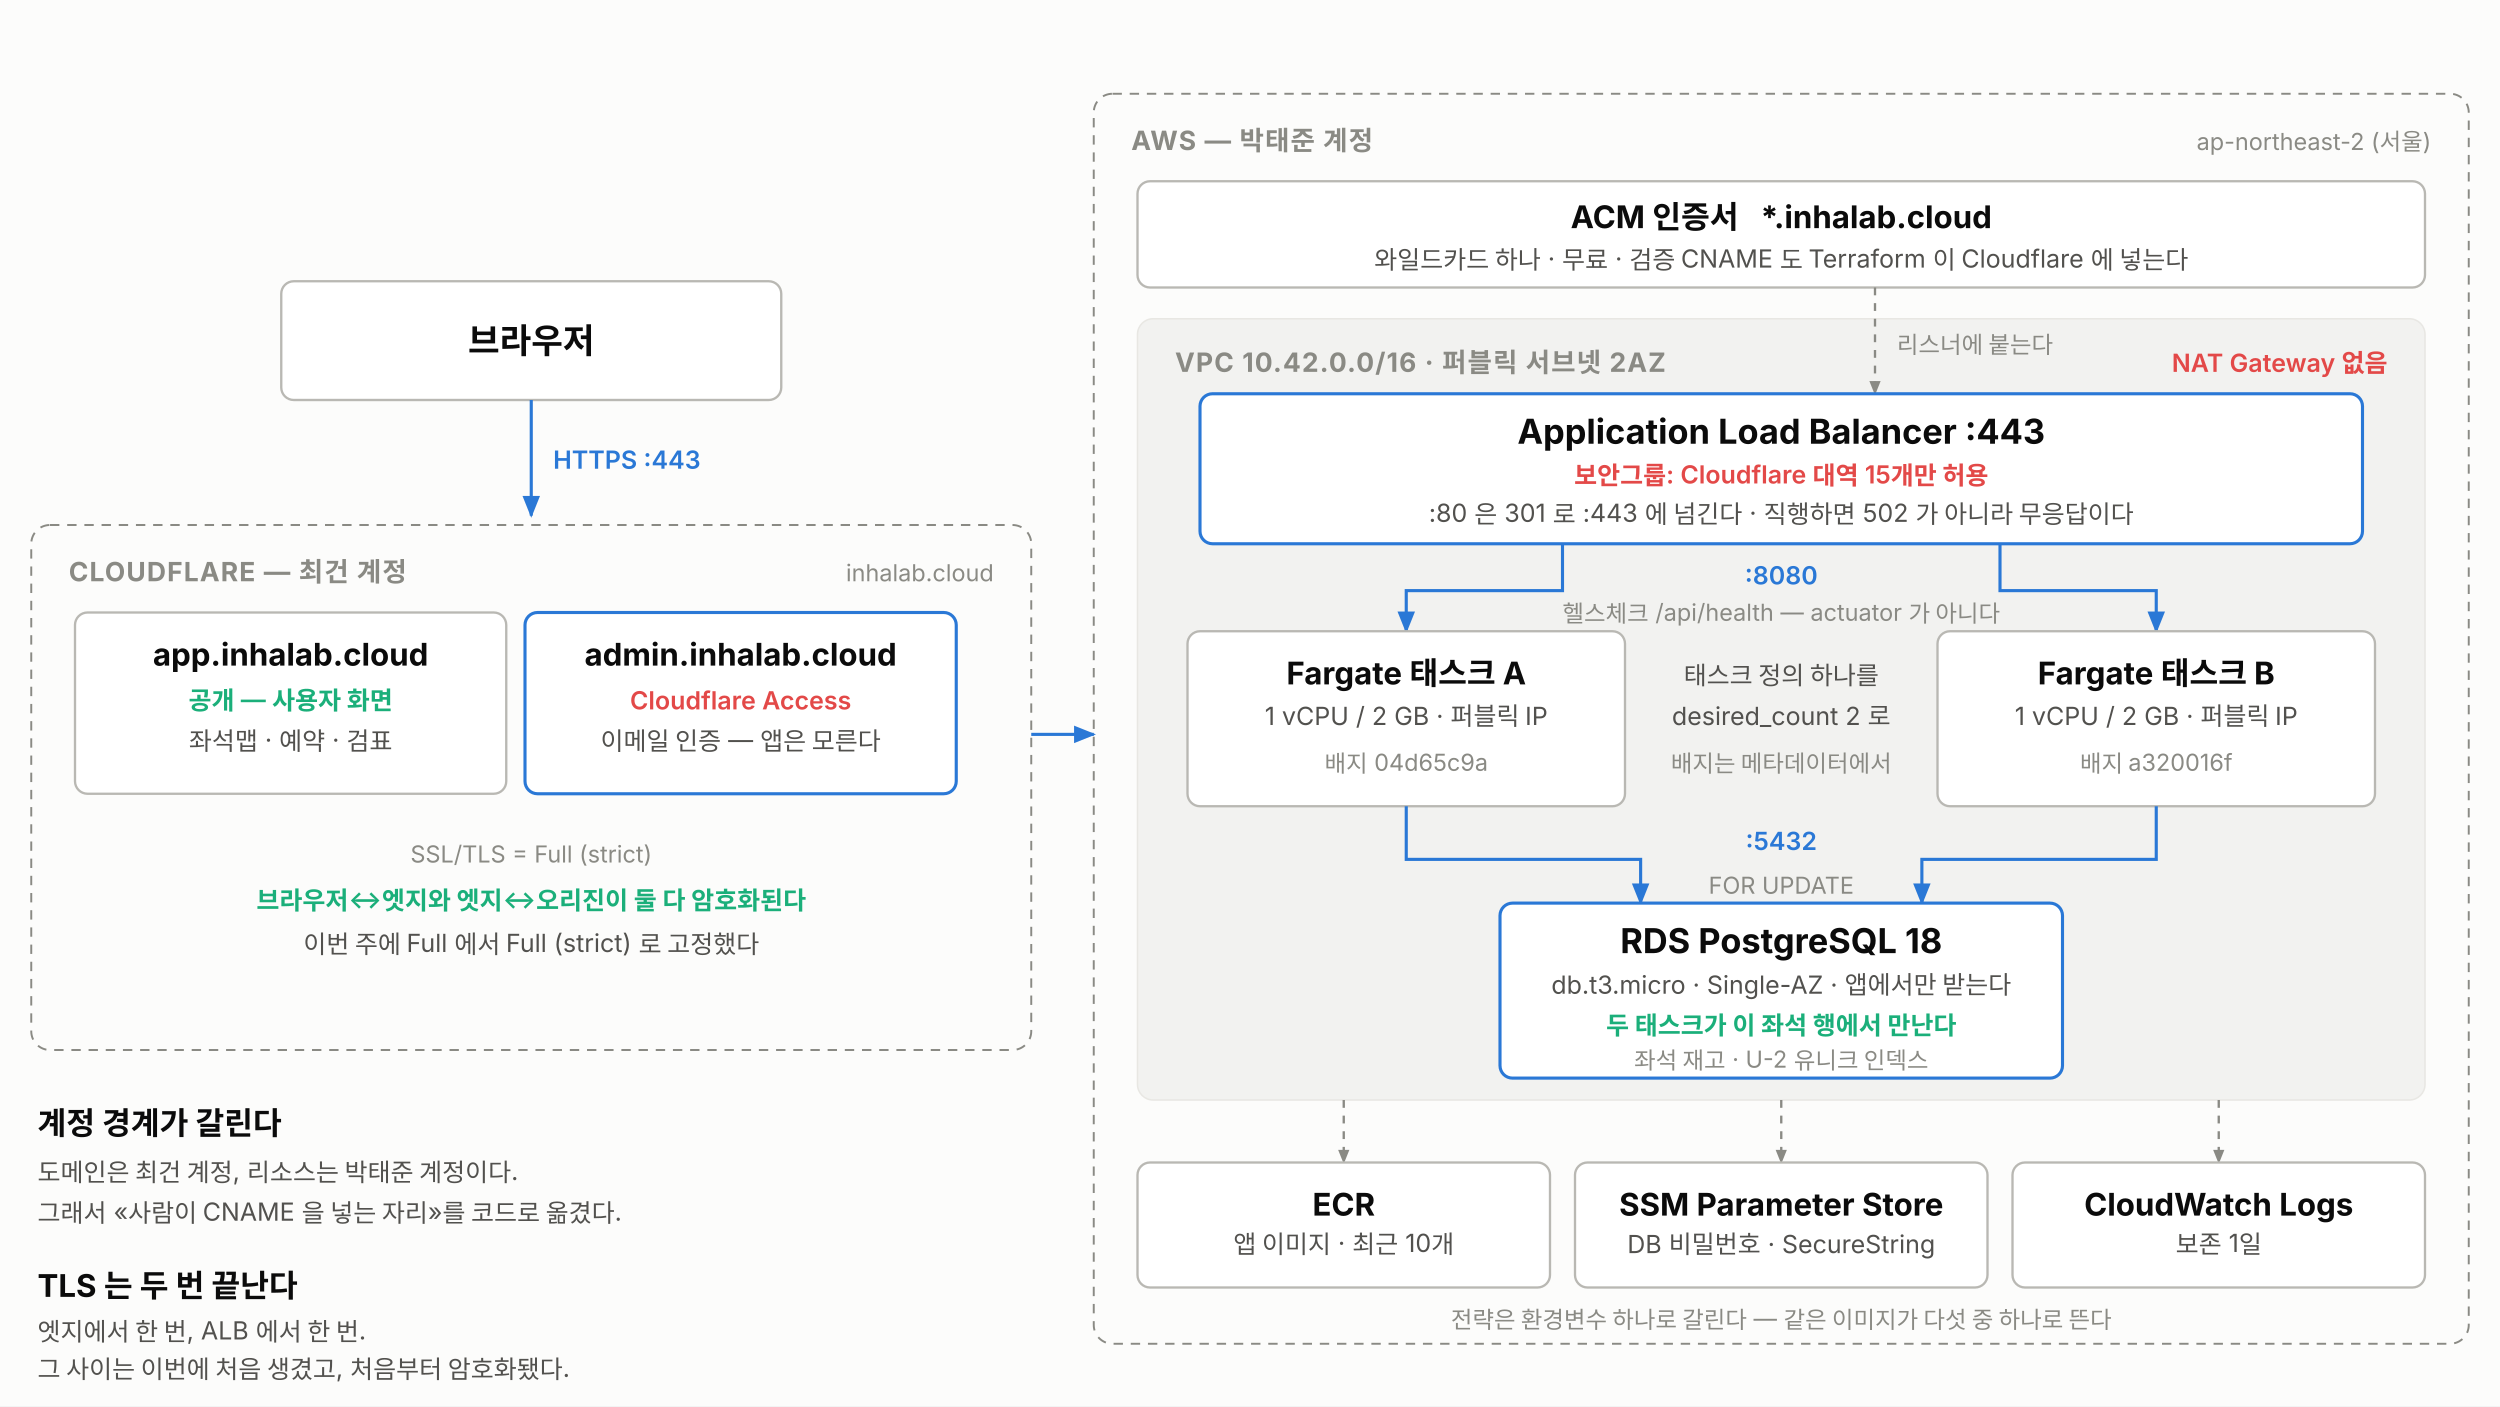
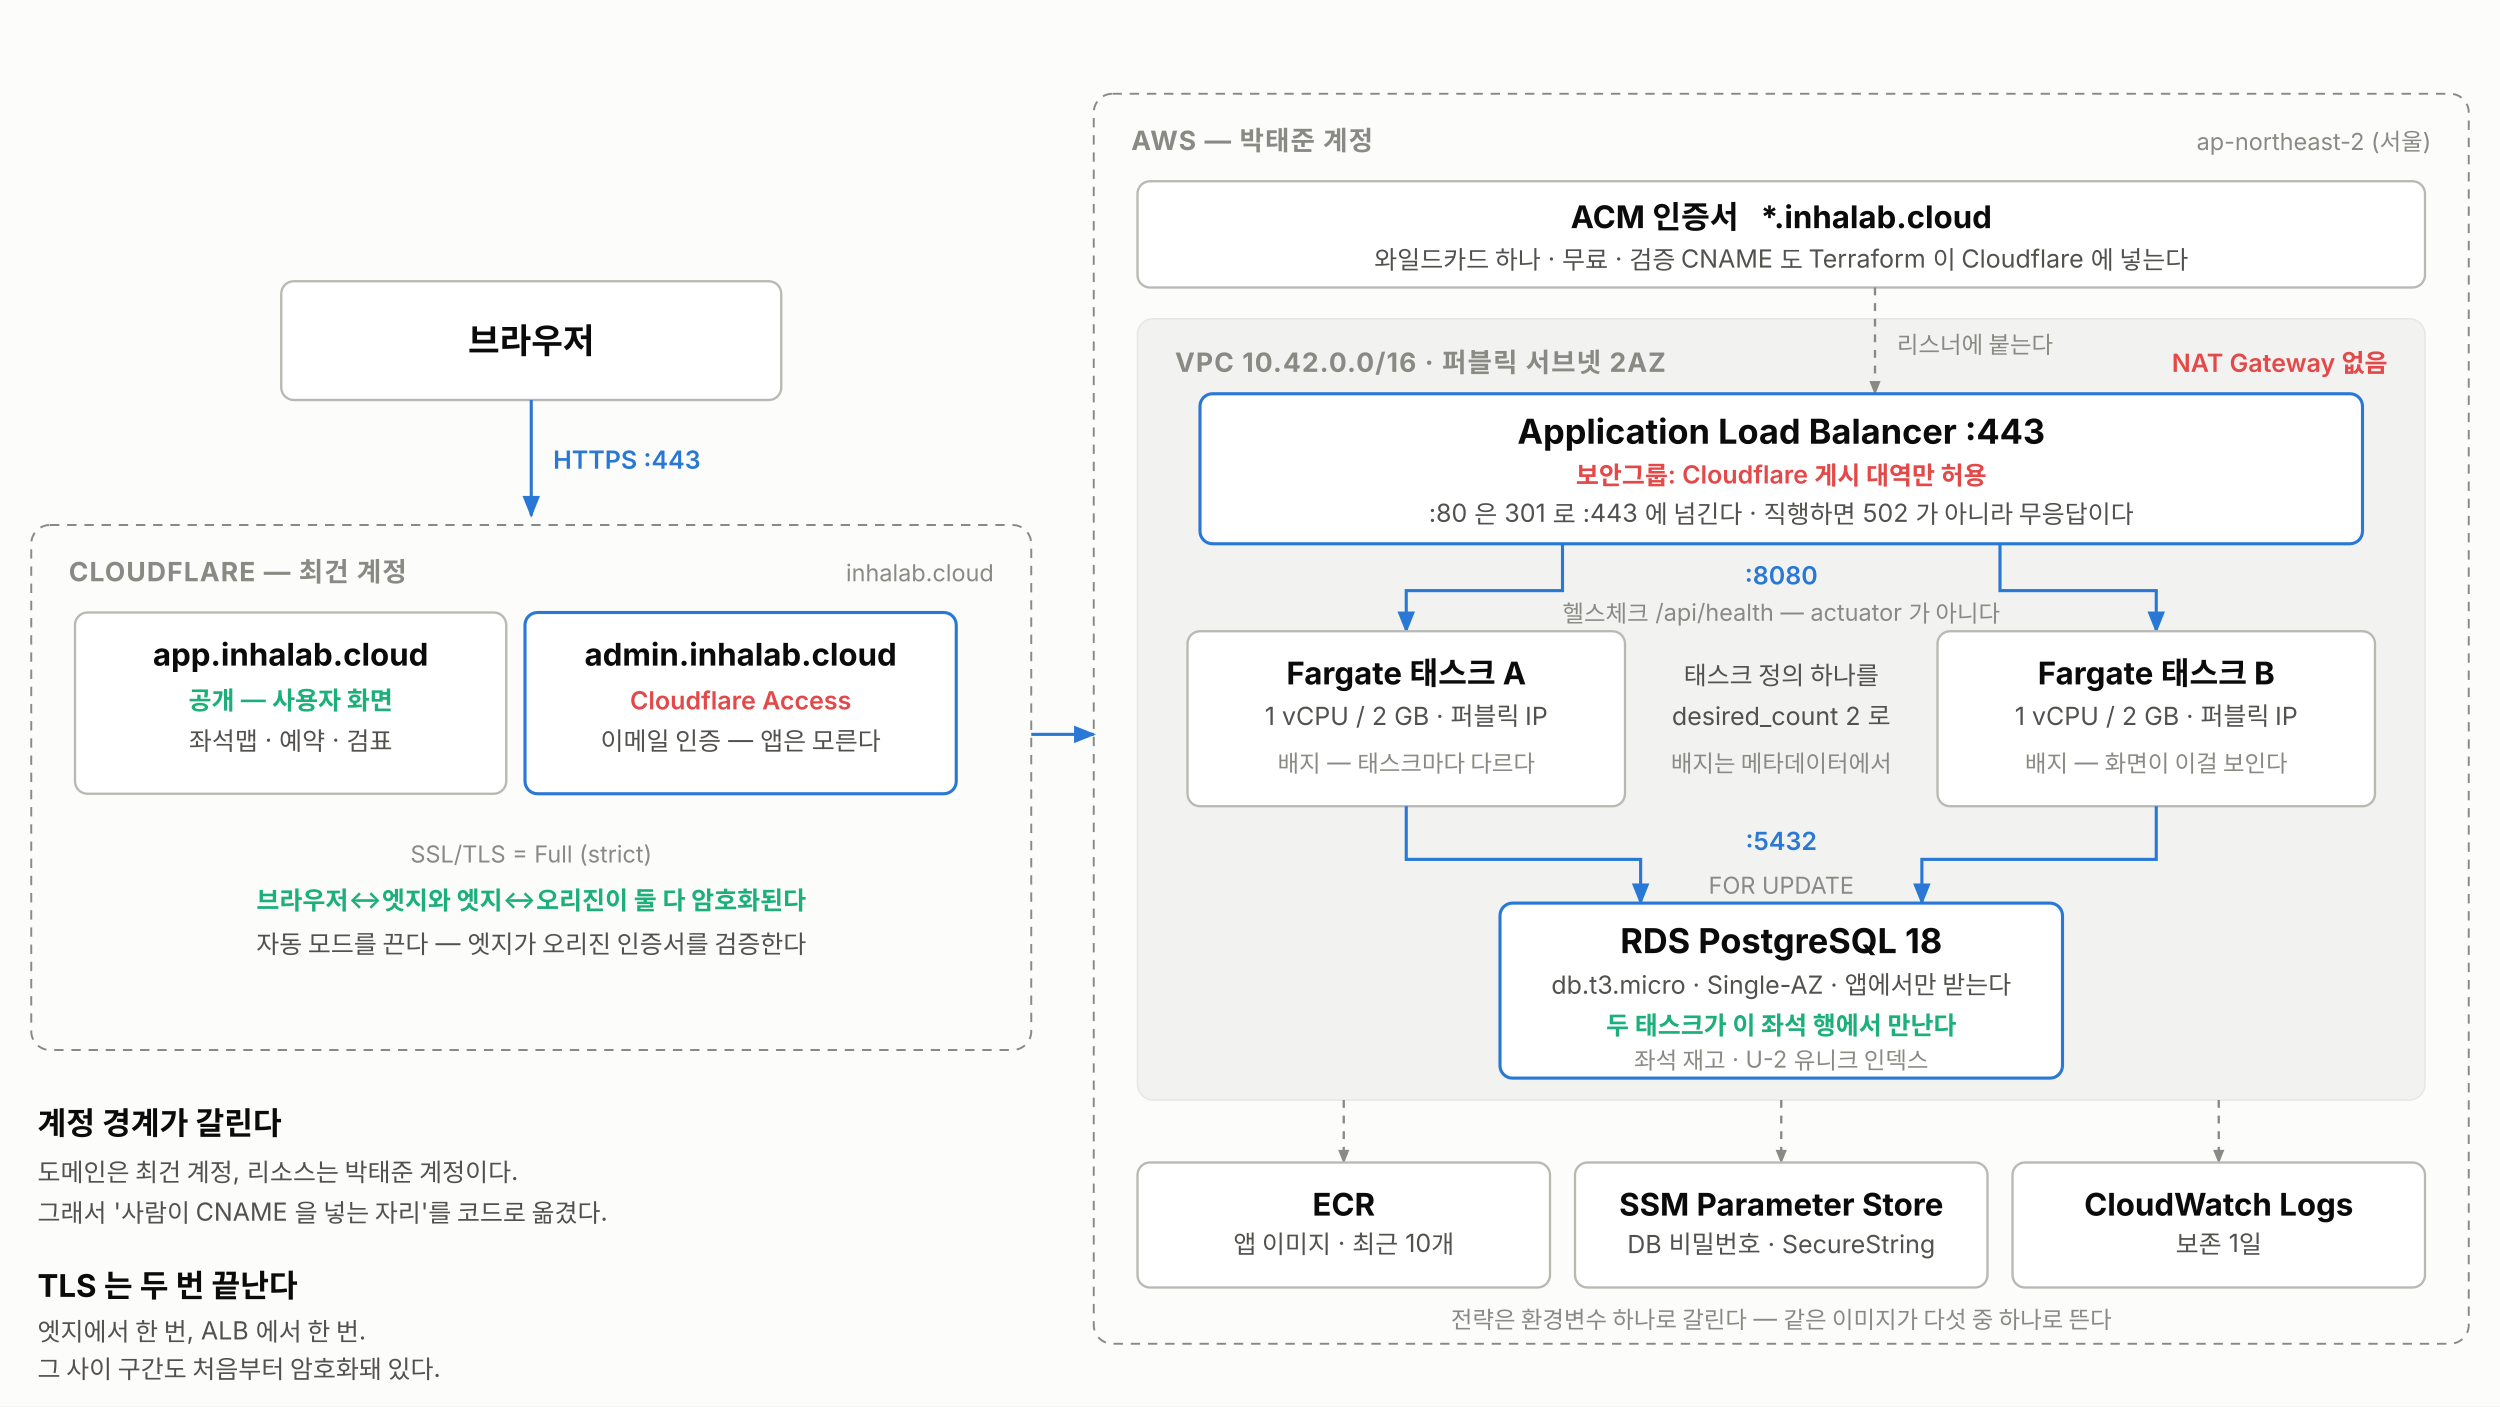
<svg xmlns="http://www.w3.org/2000/svg" width="1600" height="900" viewBox="0 0 1600 900" font-family="'Malgun Gothic','Apple SD Gothic Neo',system-ui,-apple-system,'Segoe UI',sans-serif">
  <style>
  .d-band { fill: #f2f2f0; stroke: #e8e7e3; stroke-width: 1; }
  .d-zone { fill: none; stroke: #8a8a84; stroke-width: 1.25; stroke-dasharray: 6 5; }
  .d-box { fill: #ffffff; stroke: #b9b8b3; stroke-width: 1.5; }
  .d-box-accent { fill: #ffffff; stroke: #2a78d6; stroke-width: 2; }
  .d-flow { stroke: #2a78d6; stroke-width: 2; fill: none; }
  .d-aux { stroke: #8a8a84; stroke-width: 1.5; fill: none; stroke-dasharray: 5 5; }

  text { fill: #0b0b0b; }
  .t-zone { font-size: 17px; font-weight: 700; fill: #8a8a84; letter-spacing: .04em; }
  .t-name { font-size: 20px; font-weight: 700; }
  .t-big  { font-size: 22px; font-weight: 700; }
  .t-sub  { font-size: 16px; fill: #52514e; }
  .t-edge { font-size: 16px; fill: #2a78d6; font-weight: 600; }
  .t-edge-aux { font-size: 15px; fill: #8a8a84; }
  .t-meta { font-size: 15px; fill: #8a8a84; }
  .t-flag { font-size: 16px; fill: #e34948; font-weight: 600; }
  .t-ok   { font-size: 16px; fill: #1baf7a; font-weight: 600; }
</style>
  <rect width="1600" height="900" fill="#fcfcfb" />
  <rect class="d-box" x="180" y="180" width="320" height="76" rx="8" />
  <text class="t-big" x="340" y="226" text-anchor="middle">브라우저</text>
  <line class="d-flow" x1="340" y1="256" x2="340" y2="330" marker-end="url(#ah)" />
  <text class="t-edge" x="354" y="300">HTTPS :443</text>
  <rect class="d-zone" x="20" y="336" width="640" height="336" rx="12" />
  <text class="t-zone" x="44" y="372">CLOUDFLARE — 최건 계정</text>
  <text class="t-meta" x="636" y="372" text-anchor="end">inhalab.cloud</text>
  <rect class="d-box" x="48" y="392" width="276" height="116" rx="8" />
  <text class="t-name" x="186" y="426" text-anchor="middle">app.inhalab.cloud</text>
  <text class="t-ok" x="186" y="454" text-anchor="middle">공개 — 사용자 화면</text>
  <text class="t-sub" x="186" y="480" text-anchor="middle">좌석맵 · 예약 · 검표</text>
  <rect class="d-box-accent" x="336" y="392" width="276" height="116" rx="8" />
  <text class="t-name" x="474" y="426" text-anchor="middle">admin.inhalab.cloud</text>
  <text class="t-flag" x="474" y="454" text-anchor="middle">Cloudflare Access</text>
  <text class="t-sub" x="474" y="480" text-anchor="middle">이메일 인증 — 앱은 모른다</text>
  <text class="t-meta" x="340" y="552" text-anchor="middle">SSL/TLS = Full (strict)</text>
  <text class="t-ok" x="340" y="582" text-anchor="middle">브라우저↔엣지와 엣지↔오리진이 둘 다 암호화된다</text>
-   <text class="t-sub" x="340" y="610" text-anchor="middle">이번 주에 Full 에서 Full (strict) 로 고정했다</text>
+   <text class="t-sub" x="340" y="610" text-anchor="middle">자동 모드를 끈다 — 엣지가 오리진 인증서를 검증한다</text>
  <line class="d-flow" x1="660" y1="470" x2="700" y2="470" marker-end="url(#ah)" />
  <text class="t-name" x="24" y="726">계정 경계가 갈린다</text>
  <text class="t-sub" x="24" y="756">도메인은 최건 계정, 리소스는 박태준 계정이다.</text>
-   <text class="t-sub" x="24" y="782">그래서 «사람이 CNAME 을 넣는 자리»를 코드로 옮겼다.</text>
+   <text class="t-sub" x="24" y="782">그래서 '사람이 CNAME 을 넣는 자리'를 코드로 옮겼다.</text>
  <text class="t-name" x="24" y="830">TLS 는 두 번 끝난다</text>
  <text class="t-sub" x="24" y="858">엣지에서 한 번, ALB 에서 한 번.</text>
-   <text class="t-sub" x="24" y="882">그 사이는 이번에 처음 생겼고, 처음부터 암호화됐다.</text>
+   <text class="t-sub" x="24" y="882">그 사이 구간도 처음부터 암호화돼 있다.</text>
  <rect class="d-zone" x="700" y="60" width="880" height="800" rx="12" />
  <text class="t-zone" x="724" y="96">AWS — 박태준 계정</text>
  <text class="t-meta" x="1556" y="96" text-anchor="end">ap-northeast-2 (서울)</text>
  <rect class="d-box" x="728" y="116" width="824" height="68" rx="8" />
  <text class="t-name" x="1140" y="146" text-anchor="middle" xml:space="preserve">ACM 인증서   *.inhalab.cloud</text>
  <text class="t-sub" x="1140" y="172" text-anchor="middle">와일드카드 하나 · 무료 · 검증 CNAME 도 Terraform 이 Cloudflare 에 넣는다</text>
  <rect class="d-band" x="728" y="204" width="824" height="500" rx="10" />
  <text class="t-zone" x="752" y="238">VPC 10.42.0.0/16 · 퍼블릭 서브넷 2AZ</text>
  <text class="t-flag" x="1528" y="238" text-anchor="end">NAT Gateway 없음</text>
  <line class="d-aux" x1="1200" y1="184" x2="1200" y2="252" marker-end="url(#ah-aux)" />
  <text class="t-edge-aux" x="1214" y="226">리스너에 붙는다</text>
  <rect class="d-box-accent" x="768" y="252" width="744" height="96" rx="8" />
  <text class="t-big" x="1140" y="284" text-anchor="middle">Application Load Balancer :443</text>
-   <text class="t-flag" x="1140" y="310" text-anchor="middle">보안그룹: Cloudflare 대역 15개만 허용</text>
+   <text class="t-flag" x="1140" y="310" text-anchor="middle">보안그룹: Cloudflare 게시 대역만 허용</text>
  <text class="t-sub" x="1140" y="334" text-anchor="middle">:80 은 301 로 :443 에 넘긴다 · 직행하면 502 가 아니라 무응답이다</text>
  <path class="d-flow" d="M 1000 348 L 1000 378 L 900 378 L 900 404" marker-end="url(#ah)" />
  <path class="d-flow" d="M 1280 348 L 1280 378 L 1380 378 L 1380 404" marker-end="url(#ah)" />
  <text class="t-edge" x="1140" y="374" text-anchor="middle">:8080</text>
  <text class="t-edge-aux" x="1140" y="398" text-anchor="middle">헬스체크 /api/health — actuator 가 아니다</text>
  <rect class="d-box" x="760" y="404" width="280" height="112" rx="8" />
  <text class="t-name" x="900" y="438" text-anchor="middle">Fargate 태스크 A</text>
  <text class="t-sub" x="900" y="464" text-anchor="middle">1 vCPU / 2 GB · 퍼블릭 IP</text>
-   <text class="t-meta" x="900" y="494" text-anchor="middle">배지 04d65c9a</text>
+   <text class="t-meta" x="900" y="494" text-anchor="middle">배지 — 태스크마다 다르다</text>
  <rect class="d-box" x="1240" y="404" width="280" height="112" rx="8" />
  <text class="t-name" x="1380" y="438" text-anchor="middle">Fargate 태스크 B</text>
  <text class="t-sub" x="1380" y="464" text-anchor="middle">1 vCPU / 2 GB · 퍼블릭 IP</text>
-   <text class="t-meta" x="1380" y="494" text-anchor="middle">배지 a320016f</text>
+   <text class="t-meta" x="1380" y="494" text-anchor="middle">배지 — 화면이 이걸 보인다</text>
  <text class="t-sub" x="1140" y="438" text-anchor="middle">태스크 정의 하나를</text>
  <text class="t-sub" x="1140" y="464" text-anchor="middle">desired_count 2 로</text>
  <text class="t-meta" x="1140" y="494" text-anchor="middle">배지는 메타데이터에서</text>
  <path class="d-flow" d="M 900 516 L 900 550 L 1050 550 L 1050 578" marker-end="url(#ah)" />
  <path class="d-flow" d="M 1380 516 L 1380 550 L 1230 550 L 1230 578" marker-end="url(#ah)" />
  <text class="t-edge" x="1140" y="544" text-anchor="middle">:5432</text>
  <text class="t-edge-aux" x="1140" y="572" text-anchor="middle">FOR UPDATE</text>
  <rect class="d-box-accent" x="960" y="578" width="360" height="112" rx="8" />
  <text class="t-big" x="1140" y="610" text-anchor="middle">RDS PostgreSQL 18</text>
  <text class="t-sub" x="1140" y="636" text-anchor="middle">db.t3.micro · Single-AZ · 앱에서만 받는다</text>
  <text class="t-ok" x="1140" y="662" text-anchor="middle">두 태스크가 이 좌석 행에서 만난다</text>
  <text class="t-meta" x="1140" y="684" text-anchor="middle">좌석 재고 · U-2 유니크 인덱스</text>
  <line class="d-aux" x1="860" y1="704" x2="860" y2="744" marker-end="url(#ah-aux)" />
  <line class="d-aux" x1="1140" y1="704" x2="1140" y2="744" marker-end="url(#ah-aux)" />
  <line class="d-aux" x1="1420" y1="704" x2="1420" y2="744" marker-end="url(#ah-aux)" />
  <rect class="d-box" x="728" y="744" width="264" height="80" rx="8" />
  <text class="t-name" x="860" y="778" text-anchor="middle">ECR</text>
  <text class="t-sub" x="860" y="802" text-anchor="middle">앱 이미지 · 최근 10개</text>
  <rect class="d-box" x="1008" y="744" width="264" height="80" rx="8" />
  <text class="t-name" x="1140" y="778" text-anchor="middle">SSM Parameter Store</text>
  <text class="t-sub" x="1140" y="802" text-anchor="middle">DB 비밀번호 · SecureString</text>
  <rect class="d-box" x="1288" y="744" width="264" height="80" rx="8" />
  <text class="t-name" x="1420" y="778" text-anchor="middle">CloudWatch Logs</text>
  <text class="t-sub" x="1420" y="802" text-anchor="middle">보존 1일</text>
  <text class="t-meta" x="1140" y="850" text-anchor="middle">전략은 환경변수 하나로 갈린다 — 같은 이미지가 다섯 중 하나로 뜬다</text>
  <defs>
    <marker id="ah" viewBox="0 0 10 10" refX="9" refY="5" markerWidth="7" markerHeight="7" orient="auto-start-reverse">
      <path d="M 0 1 L 10 5 L 0 9 z" fill="#2a78d6" />
    </marker>
    <marker id="ah-aux" viewBox="0 0 10 10" refX="9" refY="5" markerWidth="6" markerHeight="6" orient="auto-start-reverse">
      <path d="M 0 1 L 10 5 L 0 9 z" fill="#8a8a84" />
    </marker>
  </defs>
</svg>
